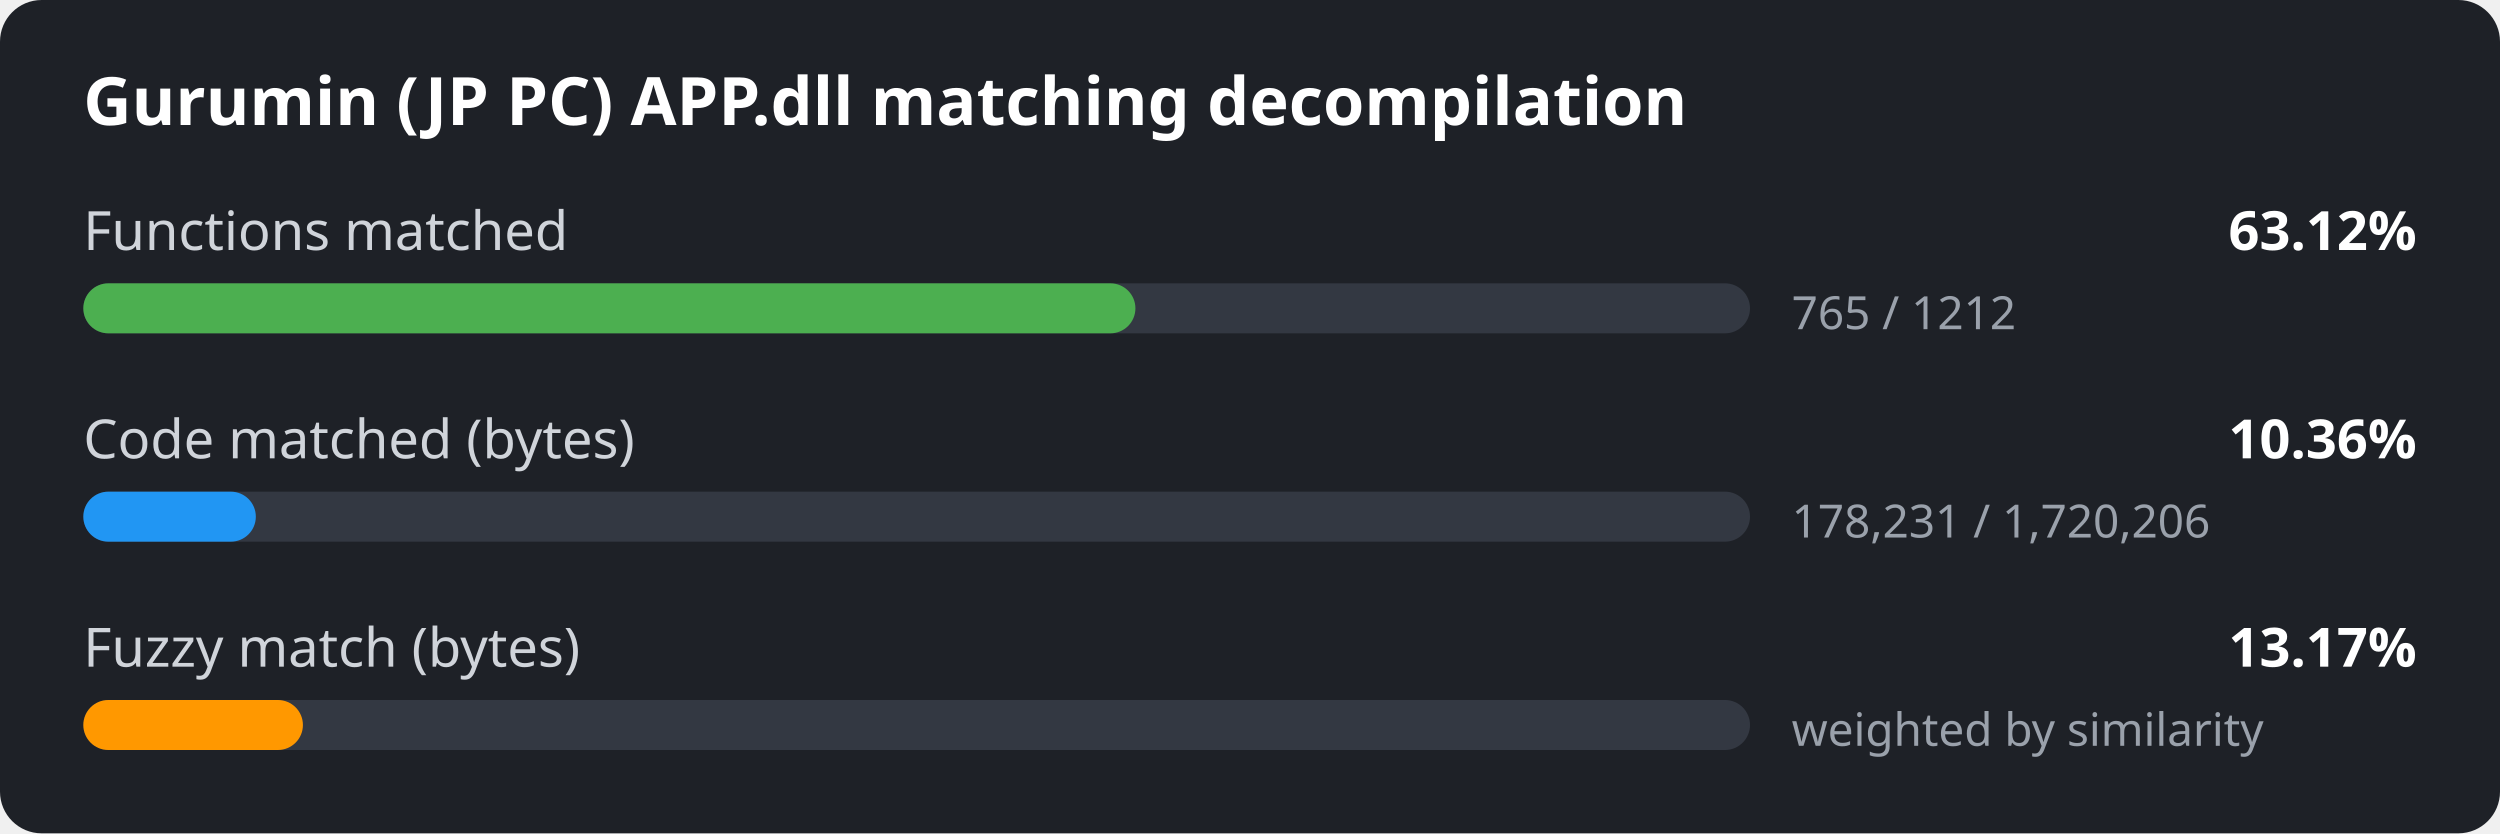
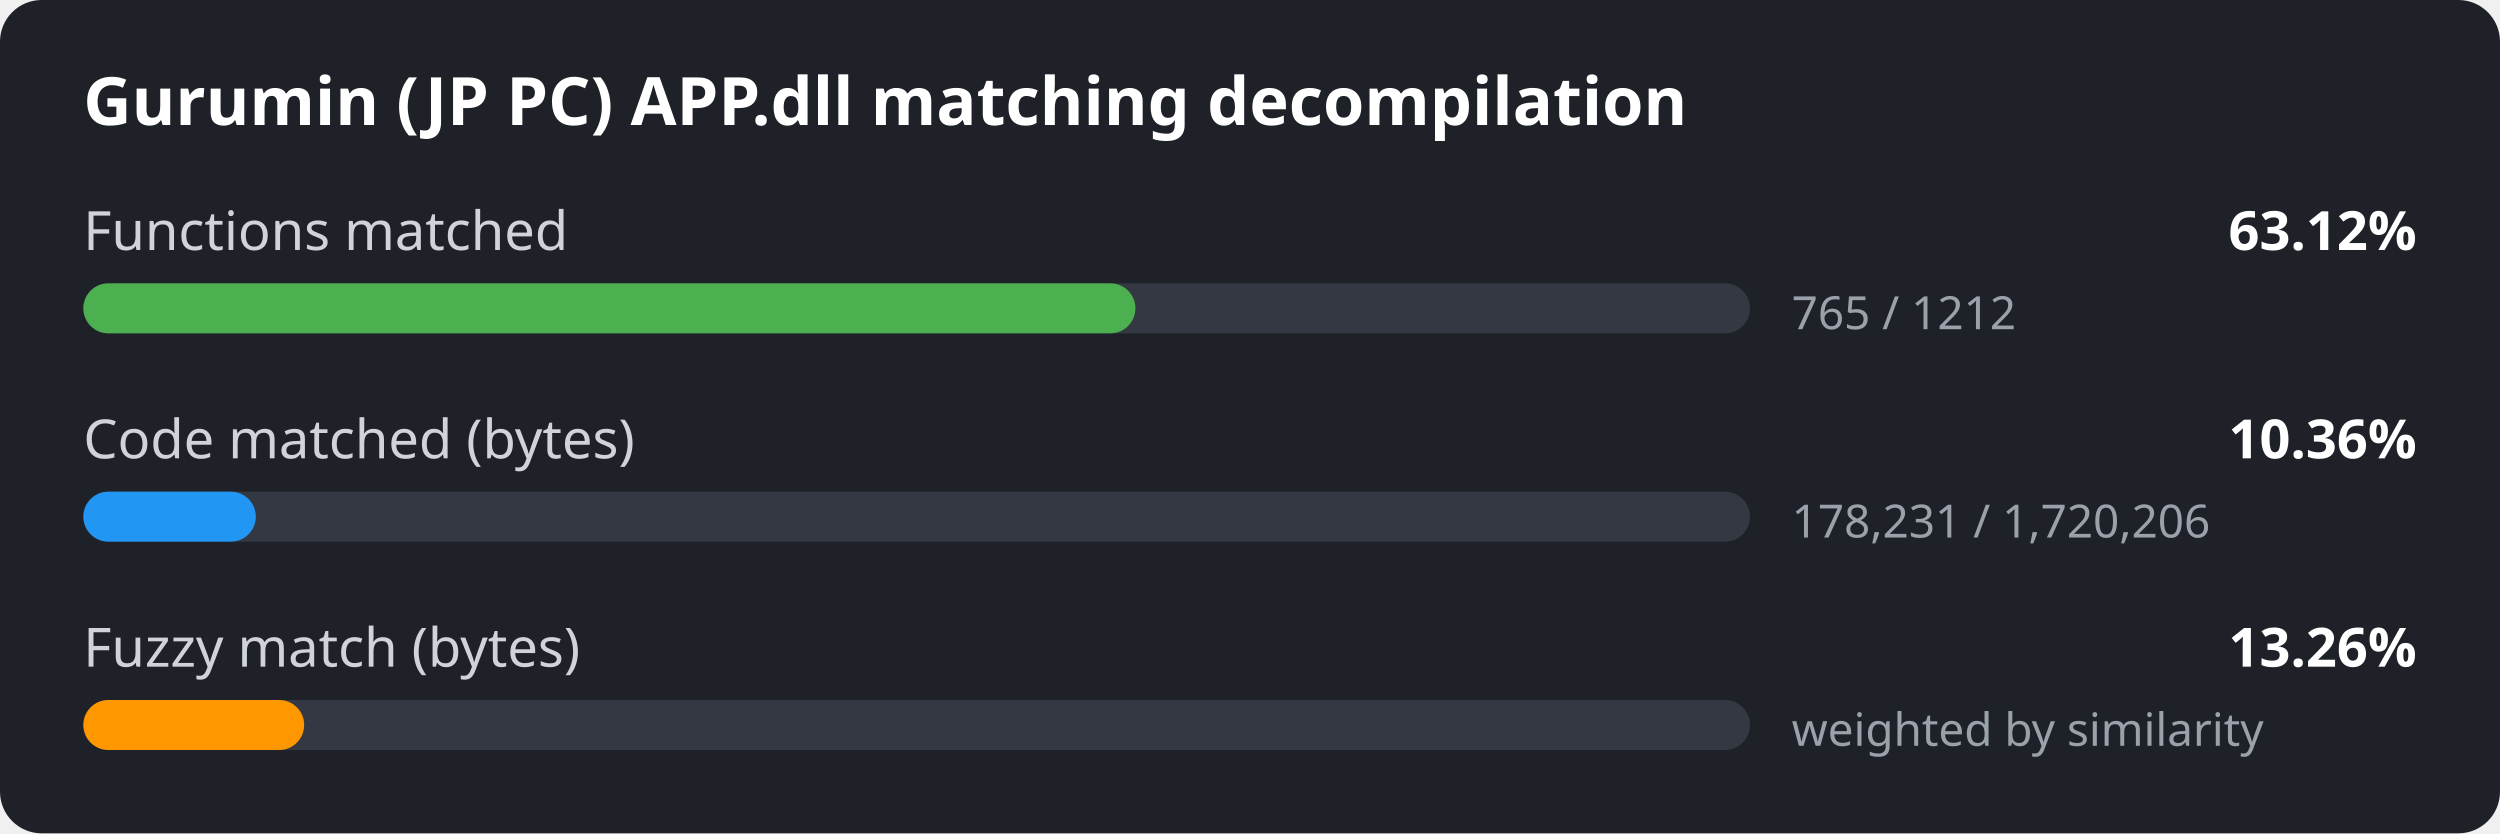
<svg xmlns="http://www.w3.org/2000/svg" width="600" height="200" viewBox="0 0 600 200">
  <style>
.bg { fill: #1e2127; }
.title { font: 600 16px sans-serif; fill: #ffffff; }
.label { font: 13px sans-serif; fill: #d0d4da; }
.value { font: 600 13px sans-serif; fill: #ffffff; }
.detail { font: 11px sans-serif; fill: #9aa1ab; }
.track { fill: #333842; }
</style>
  <rect width="600" height="200" rx="10" class="bg" />
  <text x="20" y="30" class="title">Gurumin (JP PC) APP.dll matching decompilation</text>
  <text x="20" y="60" class="label">Functions matched</text>
  <text x="580" y="60" class="value" text-anchor="end">63.12%</text>
  <rect x="20" y="68" width="400" height="12" rx="6" class="track" />
  <rect x="20" y="68" width="252.5" height="12" rx="6" fill="#4caf50" />
  <text x="430" y="79" class="detail">765 / 1212</text>
  <text x="20" y="110" class="label">Code matched (bytes)</text>
  <text x="580" y="110" class="value" text-anchor="end">10.36%</text>
  <rect x="20" y="118" width="400" height="12" rx="6" class="track" />
  <rect x="20" y="118" width="41.4" height="12" rx="6" fill="#2196f3" />
  <text x="430" y="129" class="detail">178,231 / 1,720,206</text>
  <text x="20" y="160" class="label">Fuzzy match (bytes)</text>
-   <text x="580" y="160" class="value" text-anchor="end">13.17%</text>
+   <text x="580" y="160" class="value" text-anchor="end">13.26%</text>
  <rect x="20" y="168" width="400" height="12" rx="6" class="track" />
-   <rect x="20" y="168" width="52.7" height="12" rx="6" fill="#ff9800" />
+   <rect x="20" y="168" width="53.0" height="12" rx="6" fill="#ff9800" />
  <text x="430" y="179" class="detail">weighted by similarity</text>
</svg>
